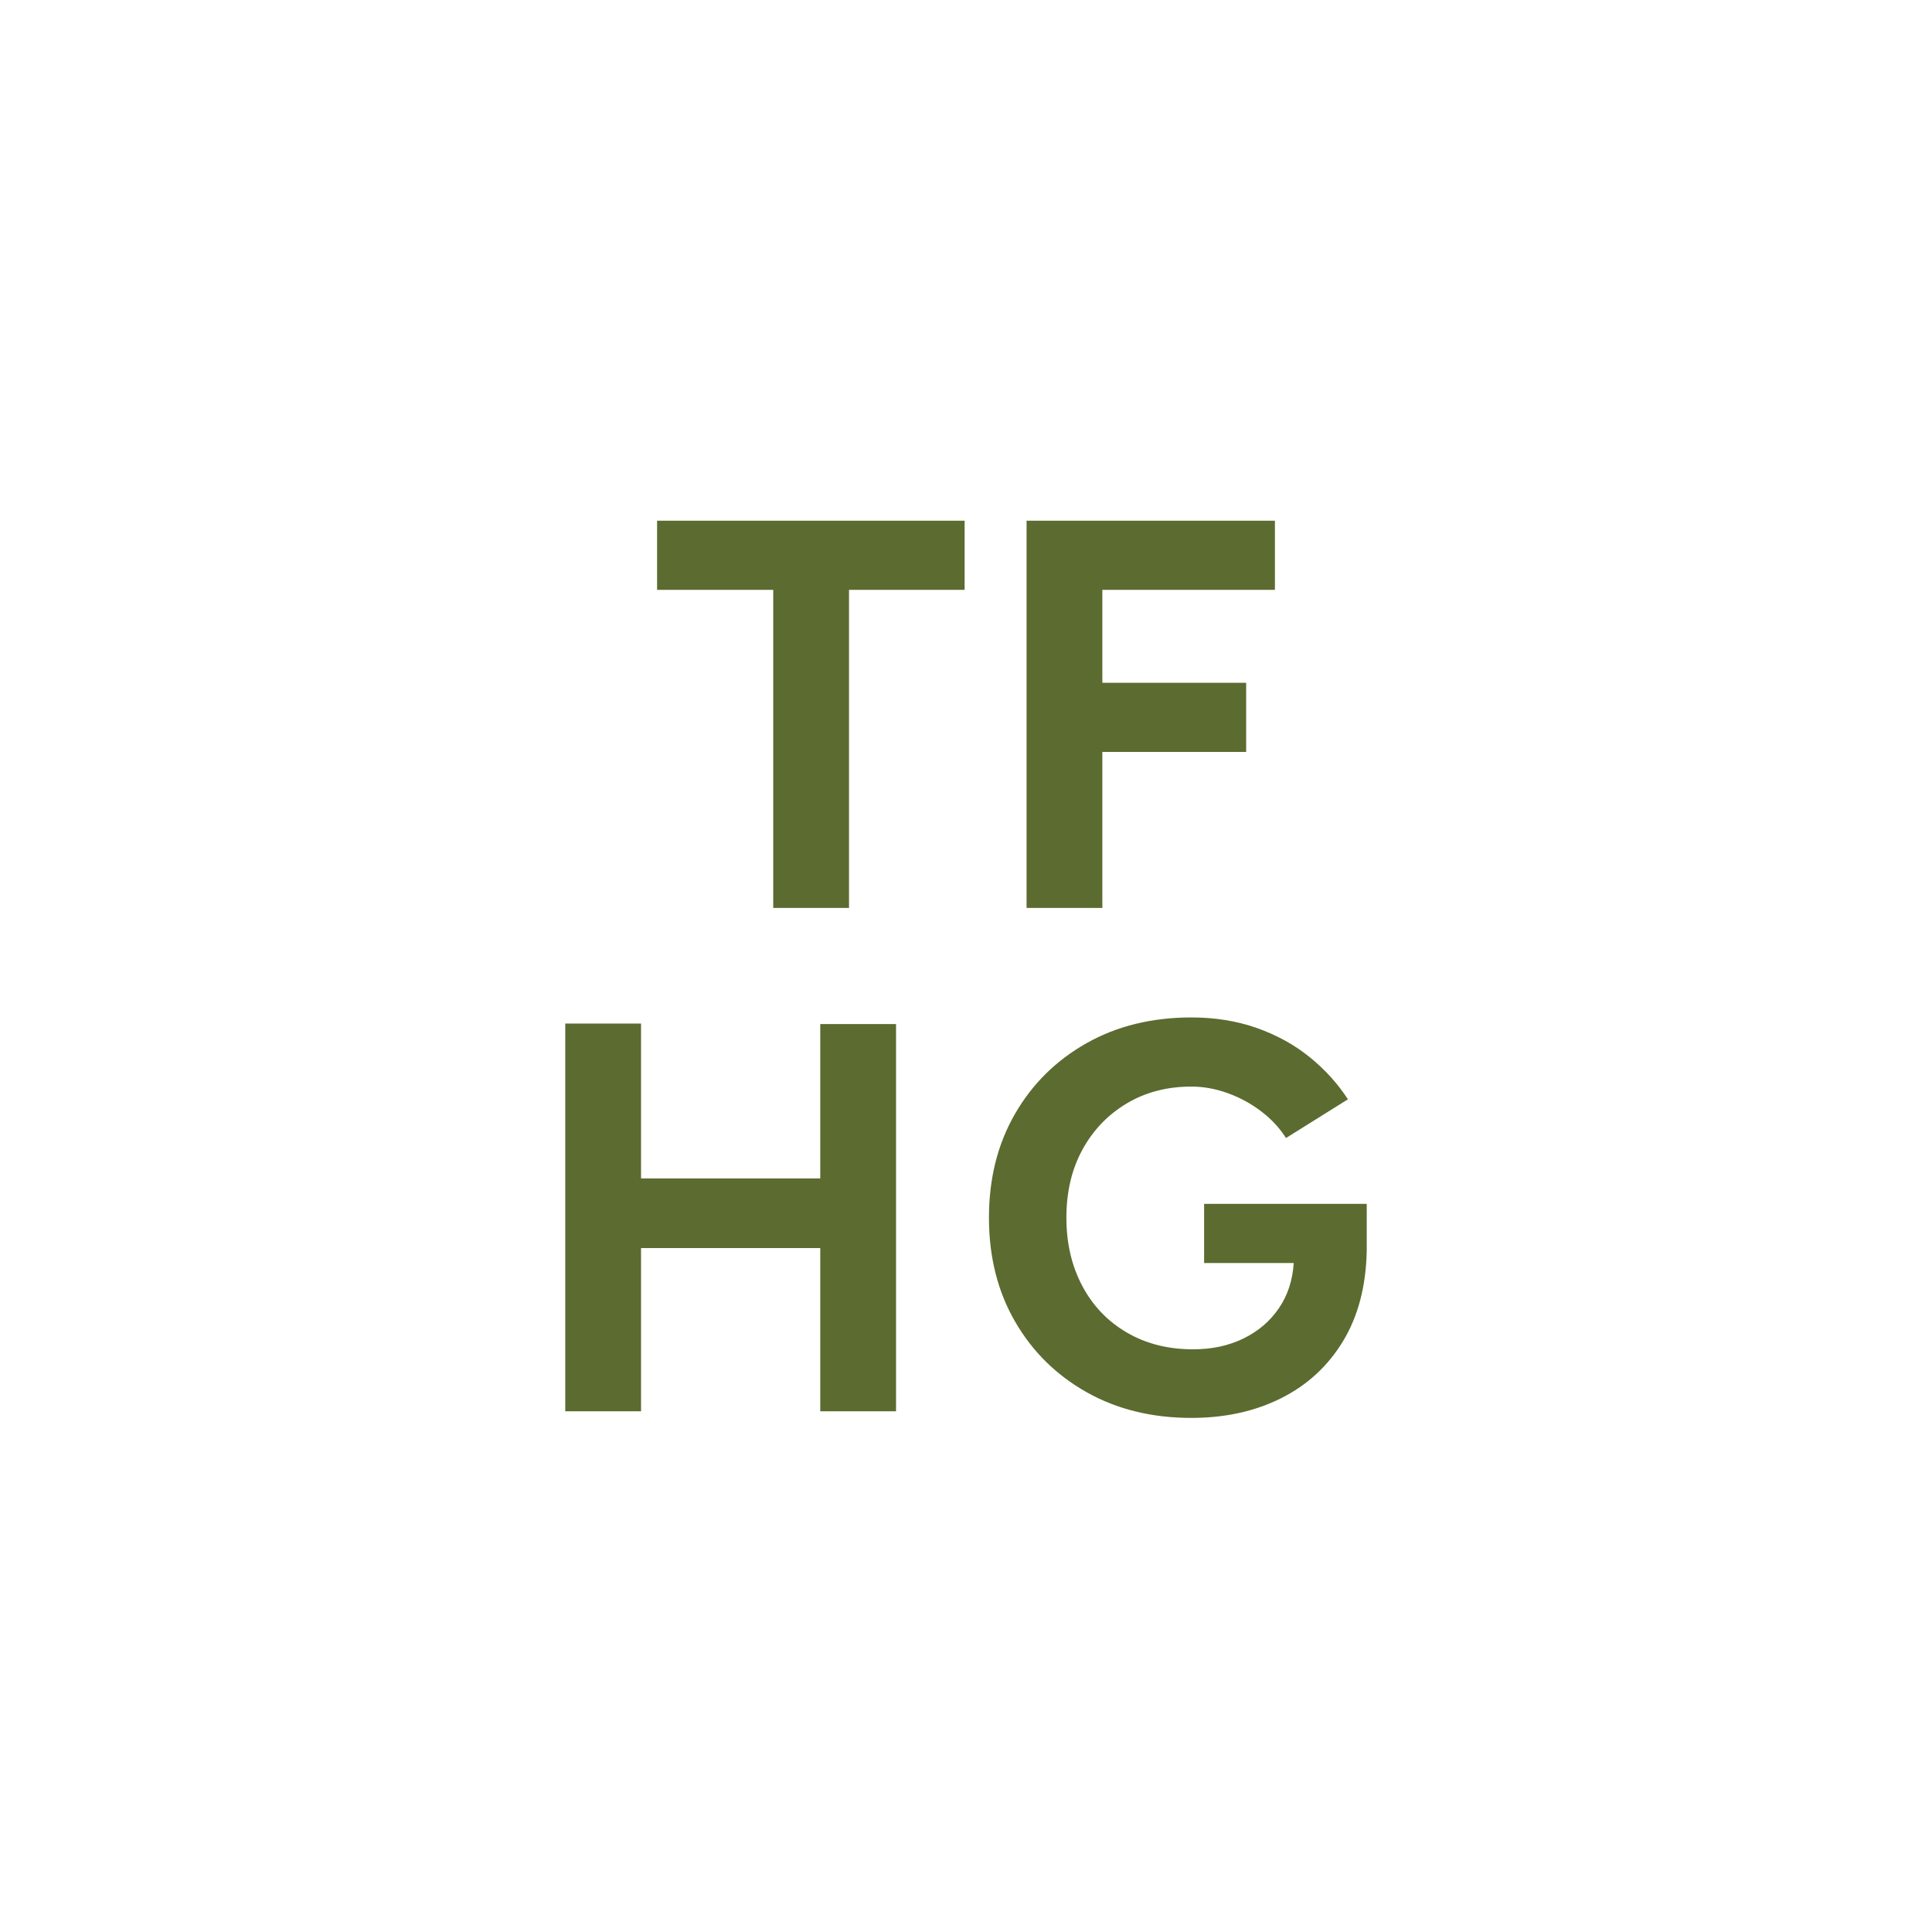
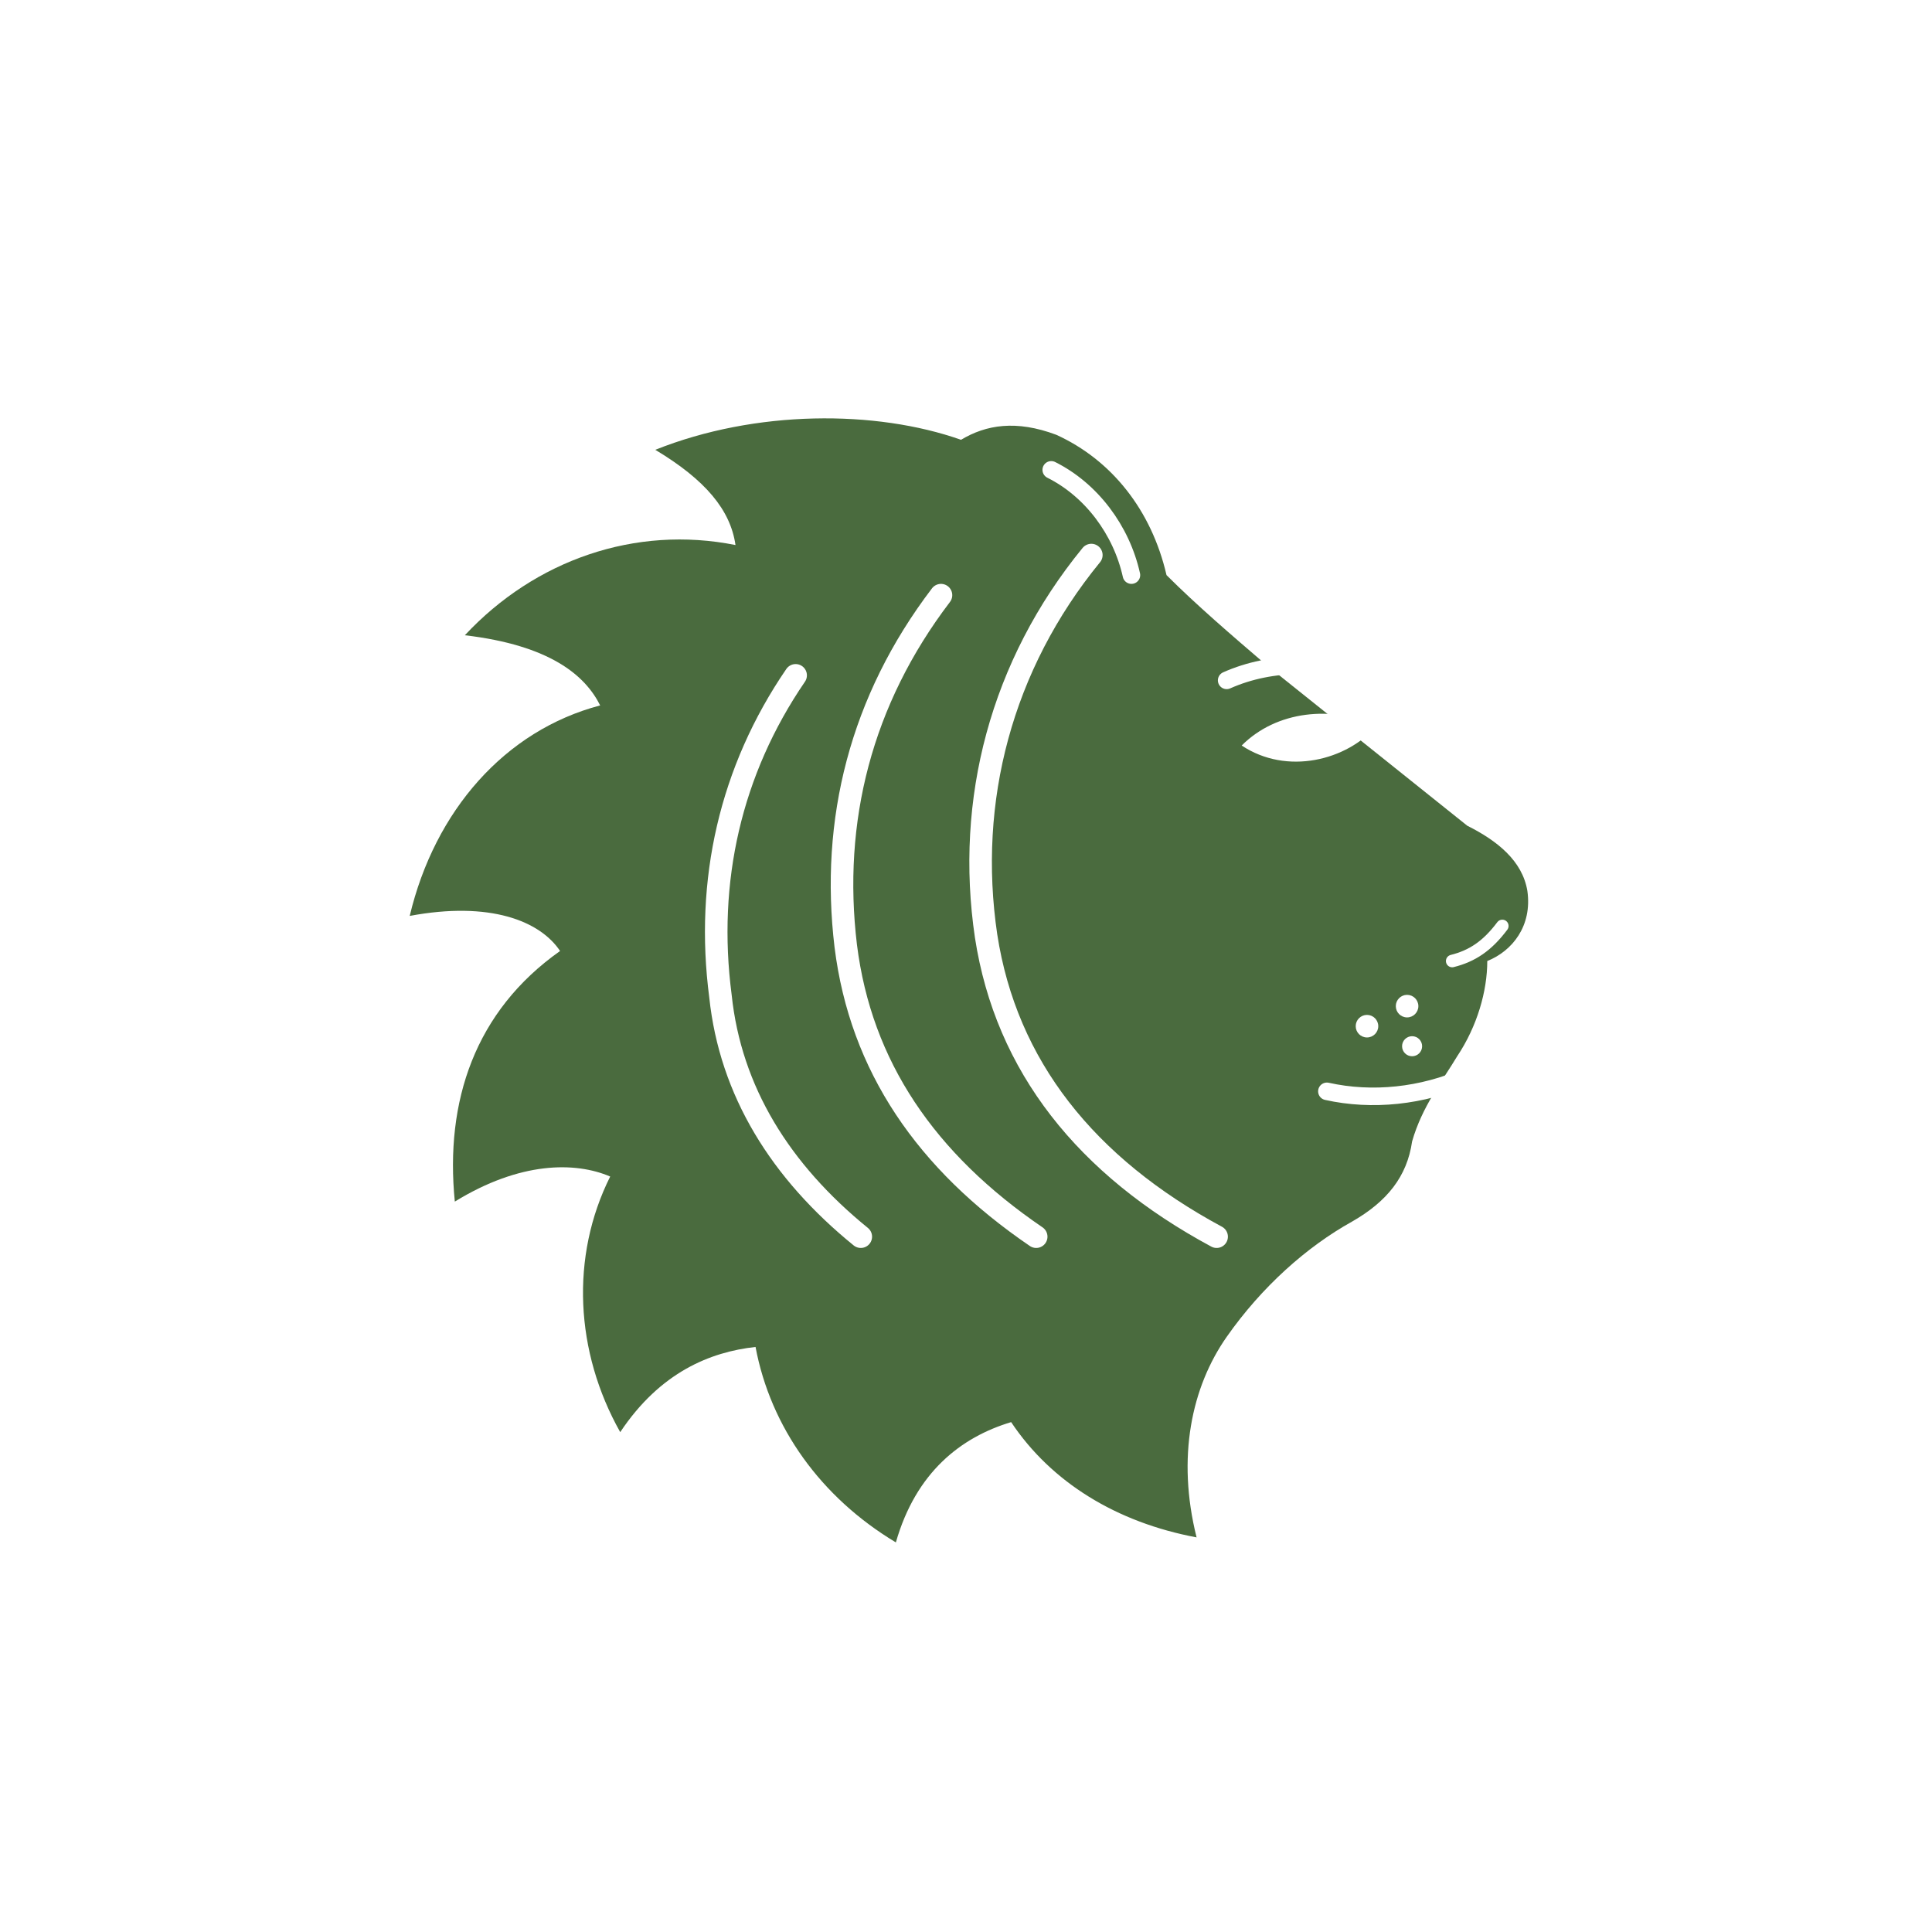
<svg xmlns="http://www.w3.org/2000/svg" viewBox="0 0 512 512" width="512" height="512" role="img" aria-label="The First Hospitality Group">
  <rect width="512" height="512" fill="#FFFFFF" />
-   <path d="M204.916 240.609V156.323H174.133V138.0H255.634V156.323H224.998V240.609Z M272.051 240.609V138.0H337.867V156.323H292.133V180.949H330.245V199.272H292.133V240.609Z M149.8 374.0V271.245H169.882V312.288H217.375V271.391H237.457V374.0H217.375V330.758H169.882V374.0Z M315.733 375.759Q300.048 375.759 287.955 368.943Q275.862 362.127 268.973 350.18Q262.083 338.234 262.083 322.696Q262.083 307.158 268.973 295.211Q275.862 283.265 287.955 276.448Q300.048 269.632 315.733 269.632Q325.114 269.632 333.03 272.417Q340.945 275.202 347.029 280.113Q353.112 285.024 357.216 291.327L340.799 301.588Q338.307 297.63 334.276 294.552Q330.245 291.473 325.407 289.714Q320.57 287.955 315.733 287.955Q306.058 287.955 298.583 292.426Q291.107 296.897 286.856 304.666Q282.605 312.435 282.605 322.696Q282.605 332.81 286.783 340.725Q290.96 348.641 298.583 353.112Q306.205 357.583 316.173 357.583Q323.648 357.583 329.512 354.724Q335.375 351.866 338.893 346.735Q342.411 341.605 342.851 334.716H319.104V319.031H362.2V331.491Q361.907 345.563 355.897 355.457Q349.887 365.352 339.48 370.555Q329.072 375.759 315.733 375.759Z" fill="#5C6B2F" />
+   <g transform="translate(86.0 86.0) scale(0.6641)">
+     <path d="M336 100 C330 74 314 54 292 44 C276 38 264 40 254 46 C220 34 172 34 132 50 C152 62 162 74 164 88 C124 80 84 94 56 124 C90 128 104 140 110 152 C72 162 44 194 34 236 C66 230 86 238 94 250 C60 274 48 310 52 350 C78 334 100 334 114 340 C98 372 100 410 118 442 C134 418 154 410 172 408 C178 440 198 468 228 486 C236 458 254 444 274 438 C290 462 316 478 348 484 C340 452 346 424 360 404 C374 384 392 368 410 358 C424 350 432 340 434 326 C438 312 446 302 452 292 C460 280 464 266 464 254 C474 250 482 240 480 226 C478 214 468 206 456 200 L376 136 C362 124 348 112 336 100 Z" fill="#4A6B3E" />
+     <path d="M306 92 C270 136 256 190 264 244 C272 296 304 336 356 364 M246 108 C214 150 202 198 208 248 C214 296 240 334 284 364 M188 140 C162 178 152 222 158 268 C162 306 182 338 214 364" stroke="#FFFFFF" stroke-width="9" stroke-linecap="round" fill="none" />
+     <path d="M366 168 C380 154 402 152 420 160 C408 174 384 180 366 168 Z" fill="#FFFFFF" />
+     <path d="M360 142 C378 134 400 134 420 142" stroke="#FFFFFF" stroke-width="7" stroke-linecap="round" fill="none" />
+     <path d="M290 58 C306 66 318 82 322 100" stroke="#FFFFFF" stroke-width="7" stroke-linecap="round" fill="none" />
+     <path d="M456 300 C438 308 418 310 400 306" stroke="#FFFFFF" stroke-width="7" stroke-linecap="round" fill="none" />
+     <path d="M470 240 C464 248 458 252 450 254" stroke="#FFFFFF" stroke-width="5" stroke-linecap="round" fill="none" />
+     <g fill="#FFFFFF">
+       <circle cx="432" cy="272" r="4.5" />
+       <circle cx="416" cy="280" r="4.5" />
+       <circle cx="434" cy="288" r="4" />
+     </g>
+   </g>
</svg>
